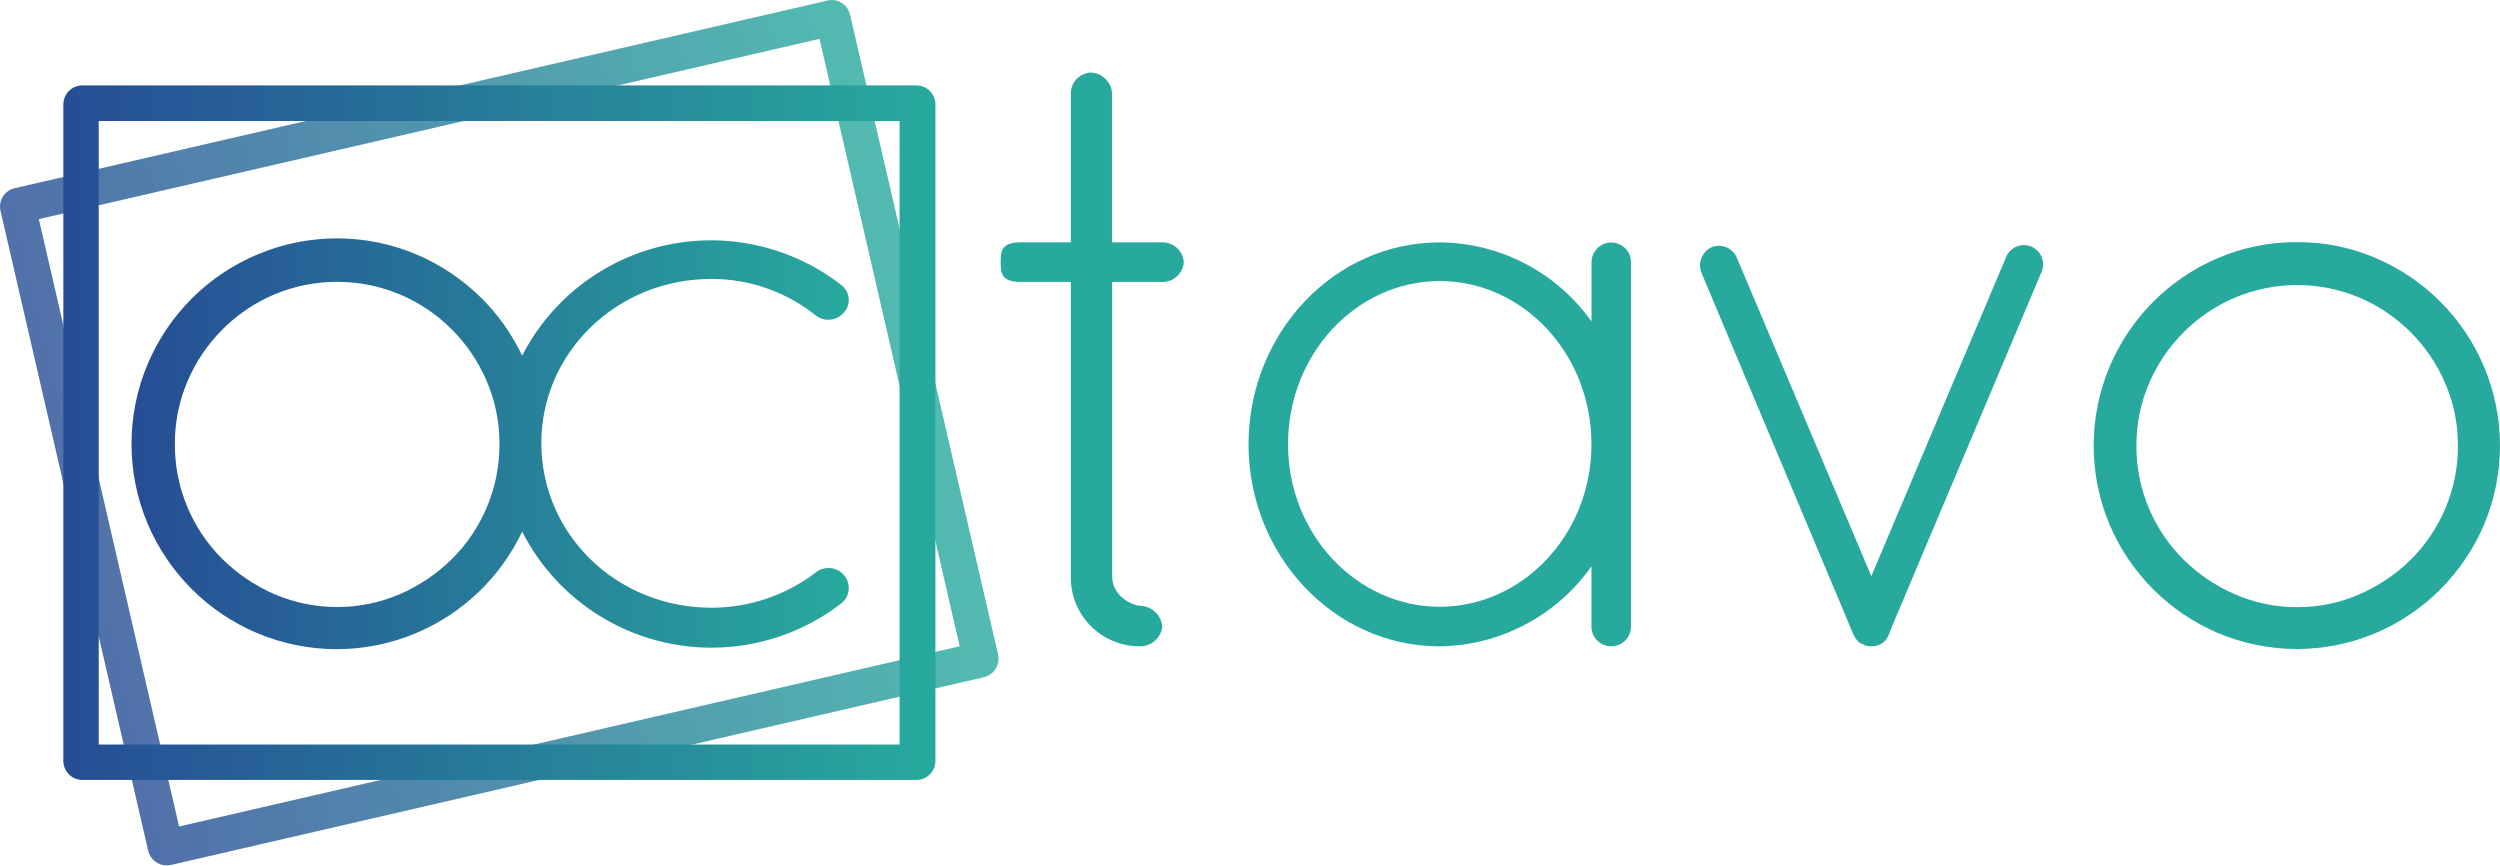
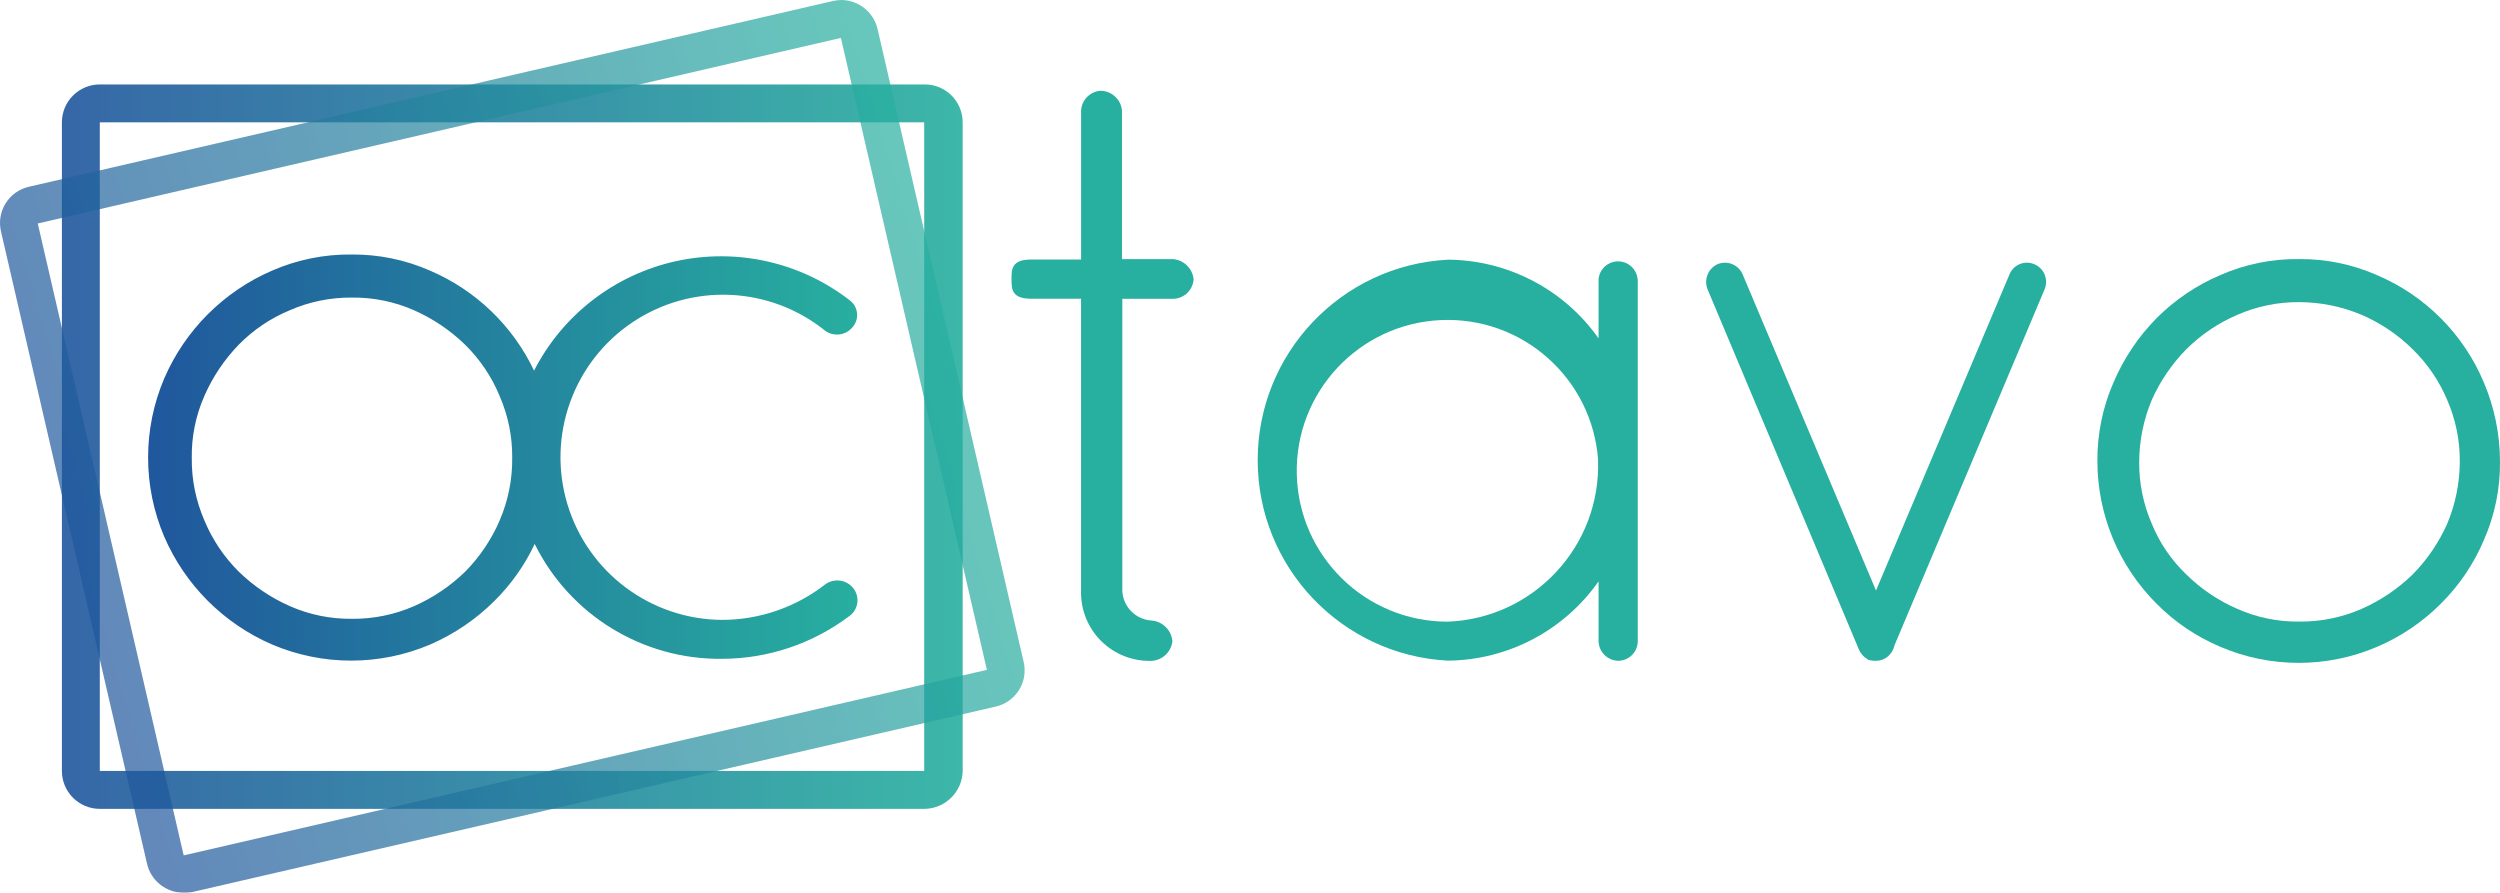
- <svg xmlns="http://www.w3.org/2000/svg" xmlns:xlink="http://www.w3.org/1999/xlink" id="Logo" viewBox="0 0 337.82 116.93">
+ <svg xmlns="http://www.w3.org/2000/svg" xmlns:xlink="http://www.w3.org/1999/xlink" width="102.023" height="36.432" viewBox="0 0 102.023 36.432">
  <defs>
-     <style>.cls-1{opacity:0.8;fill:url(#linear-gradient);}.cls-2{fill:#27aa9d;}.cls-3{fill:url(#linear-gradient-2);}.cls-4{fill:url(#linear-gradient-3);}</style>
-     <linearGradient id="linear-gradient" x1="67.48" y1="128.11" x2="182.33" y2="101.6" gradientUnits="userSpaceOnUse">
-       <stop offset="0" stop-color="#264d95" />
-       <stop offset="1" stop-color="#27aa9d" />
+     <clipPath id="clip-path">
+       <rect width="102.023" height="36.432" fill="none" />
+     </clipPath>
+     <linearGradient id="linear-gradient" y1="0.5" x2="0.999" y2="0.5" gradientUnits="objectBoundingBox">
+       <stop offset="0" stop-color="#20579d" />
+       <stop offset="1" stop-color="#27af9f" />
    </linearGradient>
-     <linearGradient id="linear-gradient-2" x1="75.21" y1="116.35" x2="172.12" y2="116.35" xlink:href="#linear-gradient" />
-     <linearGradient id="linear-gradient-3" x1="65.97" y1="114.86" x2="183.84" y2="114.86" xlink:href="#linear-gradient" />
+     <linearGradient id="linear-gradient-2" x1="0.001" y1="0.5" x2="1" y2="0.5" xlink:href="#linear-gradient" />
+     <linearGradient id="linear-gradient-3" x1="0.072" y1="0.614" x2="0.928" y2="0.387" xlink:href="#linear-gradient" />
  </defs>
-   <path class="cls-1" d="M168.18,61.64l18.94,82.08L81.64,168.07,62.69,86,168.18,61.64m1.68-5.25a2.25,2.25,0,0,0-.58.07L59.43,81.82a2.55,2.55,0,0,0-1.92,3.07l19.95,86.44a2.57,2.57,0,0,0,2.5,2,2.86,2.86,0,0,0,.58-.06L190.39,147.9a2.57,2.57,0,0,0,1.92-3.08l-20-86.44a2.56,2.56,0,0,0-2.49-2Z" transform="translate(-57.44 -56.39)" />
-   <path class="cls-2" d="M217.4,91.81a2.88,2.88,0,0,1-2.68,2.68h-7v39.77c0,2.67,2.68,4,4,4a3.09,3.09,0,0,1,2.78,2.79,3,3,0,0,1-2.78,2.67,9.28,9.28,0,0,1-9.58-9.47V94.49h-6.8c-2.68,0-2.68-1.34-2.68-2.68s0-2.67,2.68-2.67h6.8V68.86a2.86,2.86,0,0,1,2.67-2.67,3,3,0,0,1,2.89,2.67V89.14h7A2.87,2.87,0,0,1,217.4,91.81Z" transform="translate(-57.44 -56.39)" />
-   <path class="cls-2" d="M277.83,91.81v49.25a2.67,2.67,0,1,1-5.34,0v-8.14A25.5,25.5,0,0,1,252,143.73c-14.38,0-25.85-12.37-25.85-27.3S237.61,89.14,252,89.14a25.39,25.39,0,0,1,20.5,10.69v-8a2.67,2.67,0,1,1,5.34,0Zm-5.34,24.62c0-12.25-9.25-22.06-20.5-22.06s-20.5,9.81-20.5,22.06,9.36,21.95,20.5,21.95S272.49,128.69,272.49,116.43Z" transform="translate(-57.44 -56.39)" />
-   <path class="cls-2" d="M308.75,143.28a3.3,3.3,0,0,1-.89-1.22l-20.5-48.8a2.71,2.71,0,0,1,1.33-3.45,2.63,2.63,0,0,1,3.46,1.44l18.16,43,18.16-43a2.6,2.6,0,1,1,4.79,2l-20.39,48.35a3.67,3.67,0,0,1-.67,1.34,2.34,2.34,0,0,1-1.78.78,2.45,2.45,0,0,1-.89-.11c-.11,0-.11,0-.23-.11S309,143.4,308.75,143.28Z" transform="translate(-57.44 -56.39)" />
-   <path class="cls-2" d="M367.85,89.11a26.53,26.53,0,0,1,10.64,2.16,27.61,27.61,0,0,1,14.6,14.64,27.49,27.49,0,0,1,0,21.41,27.72,27.72,0,0,1-14.6,14.6,27.39,27.39,0,0,1-21.37,0,27.72,27.72,0,0,1-14.6-14.6,27.49,27.49,0,0,1,0-21.41,27.61,27.61,0,0,1,14.6-14.64A26.72,26.72,0,0,1,367.85,89.11Zm0,49.32a20.66,20.66,0,0,0,8.43-1.74,22.94,22.94,0,0,0,6.92-4.67,21.51,21.51,0,0,0,4.67-6.92,21.26,21.26,0,0,0,1.7-8.47,20.91,20.91,0,0,0-1.7-8.42,22,22,0,0,0-11.59-11.6,21.73,21.73,0,0,0-16.85,0,22,22,0,0,0-11.6,11.6,21.08,21.08,0,0,0-1.7,8.42,21.43,21.43,0,0,0,1.7,8.47,21.69,21.69,0,0,0,4.68,6.92,22.82,22.82,0,0,0,6.92,4.67A20.64,20.64,0,0,0,367.88,138.43Z" transform="translate(-57.44 -56.39)" />
-   <path class="cls-3" d="M167.76,133.68a23.21,23.21,0,0,1-14.17,4.83c-12.82,0-23-9.9-23-22.27,0-12.14,10.13-22.16,23-22.16a22.58,22.58,0,0,1,14.17,5,2.76,2.76,0,0,0,3.71-.45,2.53,2.53,0,0,0-.33-3.71A28.68,28.68,0,0,0,128,104.45a27.83,27.83,0,0,0-5.44-7.72,28.18,28.18,0,0,0-8.79-5.94,27.68,27.68,0,0,0-21.58,0A27.76,27.76,0,0,0,77.4,105.57a27.75,27.75,0,0,0,0,21.61,27.87,27.87,0,0,0,14.74,14.74,27.68,27.68,0,0,0,21.58,0A27.84,27.84,0,0,0,128,128.23a28.7,28.7,0,0,0,42.94,9.83,2.66,2.66,0,0,0,.56-3.94A2.76,2.76,0,0,0,167.76,133.68Zm-44.54-8.74a21.68,21.68,0,0,1-4.72,7,23.26,23.26,0,0,1-7,4.73,21.54,21.54,0,0,1-17,0,23.26,23.26,0,0,1-7-4.73,21.73,21.73,0,0,1-6.43-15.53,21.3,21.3,0,0,1,1.71-8.5A22.16,22.16,0,0,1,94.5,96.18a22,22,0,0,1,17,0,22.16,22.16,0,0,1,11.71,11.71,21.31,21.31,0,0,1,1.72,8.5A21.62,21.62,0,0,1,123.22,124.94Z" transform="translate(-57.44 -56.39)" />
-   <path class="cls-4" d="M179,72.74V157H70.78V72.74H179m2.24-4.81H68.54A2.57,2.57,0,0,0,66,70.5v88.71a2.57,2.57,0,0,0,2.57,2.57H181.28a2.57,2.57,0,0,0,2.56-2.57V70.5a2.57,2.57,0,0,0-2.56-2.57Z" transform="translate(-57.44 -56.39)" />
+   <g id="Octavo_logo_102" data-name="Octavo logo 102" clip-path="url(#clip-path)">
+     <path id="Path_4468" data-name="Path 4468" d="M183.532,23.49a.857.857,0,0,1-.8.8h-2.11V36.22a1.273,1.273,0,0,0,1.2,1.2.927.927,0,0,1,.844.844.9.9,0,0,1-.844.8,2.785,2.785,0,0,1-2.884-2.837V24.287H176.9c-.8,0-.8-.4-.8-.8s0-.8.8-.8h2.04V16.6a.857.857,0,0,1,.8-.8.888.888,0,0,1,.867.8v6.072h2.11A.923.923,0,0,1,183.532,23.49Z" transform="translate(-134.821 -12.096)" fill="#27af9f" />
+     <path id="Path_4469" data-name="Path 4469" d="M234.5,46v14.77a.806.806,0,0,1-.8.8.822.822,0,0,1-.8-.8V58.329a7.606,7.606,0,0,1-6.142,3.235,8.193,8.193,0,0,1,0-16.364,7.584,7.584,0,0,1,6.142,3.212V46a.8.8,0,0,1,1.594,0Zm-1.618,7.385a6.157,6.157,0,1,0-6.142,6.588A6.382,6.382,0,0,0,232.879,53.382Z" transform="translate(-167.664 -34.603)" fill="#27af9f" />
+     <path id="Path_4470" data-name="Path 4470" d="M303.505,61.81a.892.892,0,0,1-.258-.375L297.1,46.805a.8.8,0,0,1,.4-1.032.785.785,0,0,1,1.031.422l5.439,12.894L309.413,46.2a.767.767,0,0,1,1.032-.422.783.783,0,0,1,.4,1.032l-6.119,14.512a.829.829,0,0,1-.211.4.749.749,0,0,1-.539.234.961.961,0,0,1-.258-.023c-.023,0-.023,0-.07-.023A1.439,1.439,0,0,1,303.505,61.81Z" transform="translate(-227.412 -34.99)" fill="#27af9f" />
+     <path id="Path_4471" data-name="Path 4471" d="M373.329,45.1a7.688,7.688,0,0,1,3.188.656,8.2,8.2,0,0,1,4.361,4.384,8.279,8.279,0,0,1,.656,3.212,7.72,7.72,0,0,1-.656,3.212,8.091,8.091,0,0,1-1.758,2.6,8.229,8.229,0,0,1-2.6,1.758,8.128,8.128,0,0,1-6.4,0,8.094,8.094,0,0,1-2.6-1.758,8.227,8.227,0,0,1-2.415-5.814,7.875,7.875,0,0,1,.656-3.212,8.464,8.464,0,0,1,1.758-2.626,8.229,8.229,0,0,1,2.6-1.758A7.719,7.719,0,0,1,373.329,45.1Zm.023,14.793a6.194,6.194,0,0,0,2.532-.516,7.109,7.109,0,0,0,2.087-1.407,7,7,0,0,0,1.407-2.063,6.6,6.6,0,0,0,.516-2.532,6.2,6.2,0,0,0-.516-2.532,6.322,6.322,0,0,0-1.407-2.063,6.814,6.814,0,0,0-2.087-1.407,6.6,6.6,0,0,0-2.532-.516,6.194,6.194,0,0,0-2.532.516,6.682,6.682,0,0,0-2.086,1.407,7,7,0,0,0-1.407,2.063,6.6,6.6,0,0,0-.516,2.532,6.2,6.2,0,0,0,.516,2.532,5.982,5.982,0,0,0,1.407,2.063,6.814,6.814,0,0,0,2.086,1.407A6.04,6.04,0,0,0,373.352,59.893Z" transform="translate(-279.512 -34.527)" fill="#27af9f" />
+     <path id="Path_4472" data-name="Path 4472" d="M46.013,44.263H12.347A1.546,1.546,0,0,1,10.8,42.716V16.247A1.546,1.546,0,0,1,12.347,14.7H46.013a1.546,1.546,0,0,1,1.547,1.547V42.716A1.577,1.577,0,0,1,46.013,44.263ZM45.99,16.247H12.347V42.716H45.99Z" transform="translate(-8.274 -11.254)" opacity="0.9" fill="url(#linear-gradient)" />
+     <path id="Path_4473" data-name="Path 4473" d="M53.441,57.757a6.864,6.864,0,0,1-4.22,1.454,6.635,6.635,0,1,1,4.22-11.792.825.825,0,0,0,1.1-.141.753.753,0,0,0-.094-1.1,8.574,8.574,0,0,0-12.894,2.86,8.329,8.329,0,0,0-4.243-4.079A7.8,7.8,0,0,0,34.1,44.3a7.907,7.907,0,0,0-3.235.656,8.436,8.436,0,0,0-4.407,4.407,8.243,8.243,0,0,0,0,6.447,8.436,8.436,0,0,0,4.407,4.407,8.243,8.243,0,0,0,6.447,0,8.528,8.528,0,0,0,2.626-1.782,8.165,8.165,0,0,0,1.641-2.321A8.422,8.422,0,0,0,49.221,60.8,8.655,8.655,0,0,0,54.4,59.07a.794.794,0,0,0,.164-1.172A.834.834,0,0,0,53.441,57.757Zm-13.293-2.6a6.815,6.815,0,0,1-1.407,2.087,7.11,7.11,0,0,1-2.087,1.407,6.194,6.194,0,0,1-2.532.516,6.116,6.116,0,0,1-2.532-.516A7.11,7.11,0,0,1,29.5,57.241,6.423,6.423,0,0,1,28.1,55.155a6.226,6.226,0,0,1-.516-2.555,6.04,6.04,0,0,1,.516-2.532A7.11,7.11,0,0,1,29.5,47.981a6.306,6.306,0,0,1,2.087-1.407,6.194,6.194,0,0,1,2.532-.516,6.116,6.116,0,0,1,2.532.516,7.11,7.11,0,0,1,2.087,1.407,6.306,6.306,0,0,1,1.407,2.087,6.194,6.194,0,0,1,.516,2.532A6.3,6.3,0,0,1,40.148,55.155Z" transform="translate(-19.758 -33.914)" fill="url(#linear-gradient-2)" />
+     <path id="Path_4474" data-name="Path 4474" d="M7.522,36.432h0a1.531,1.531,0,0,1-1.5-1.2L.067,9.448A1.515,1.515,0,0,1,1.216,7.619L33.991.047A1.81,1.81,0,0,1,34.342,0a1.531,1.531,0,0,1,1.5,1.2L41.8,27.008a1.515,1.515,0,0,1-1.149,1.829L7.85,36.409A1.441,1.441,0,0,1,7.522,36.432ZM34.342,1.547,1.567,9.12,7.522,34.908,40.3,27.336Z" transform="translate(-0.026)" opacity="0.7" fill="url(#linear-gradient-3)" />
+   </g>
</svg>
